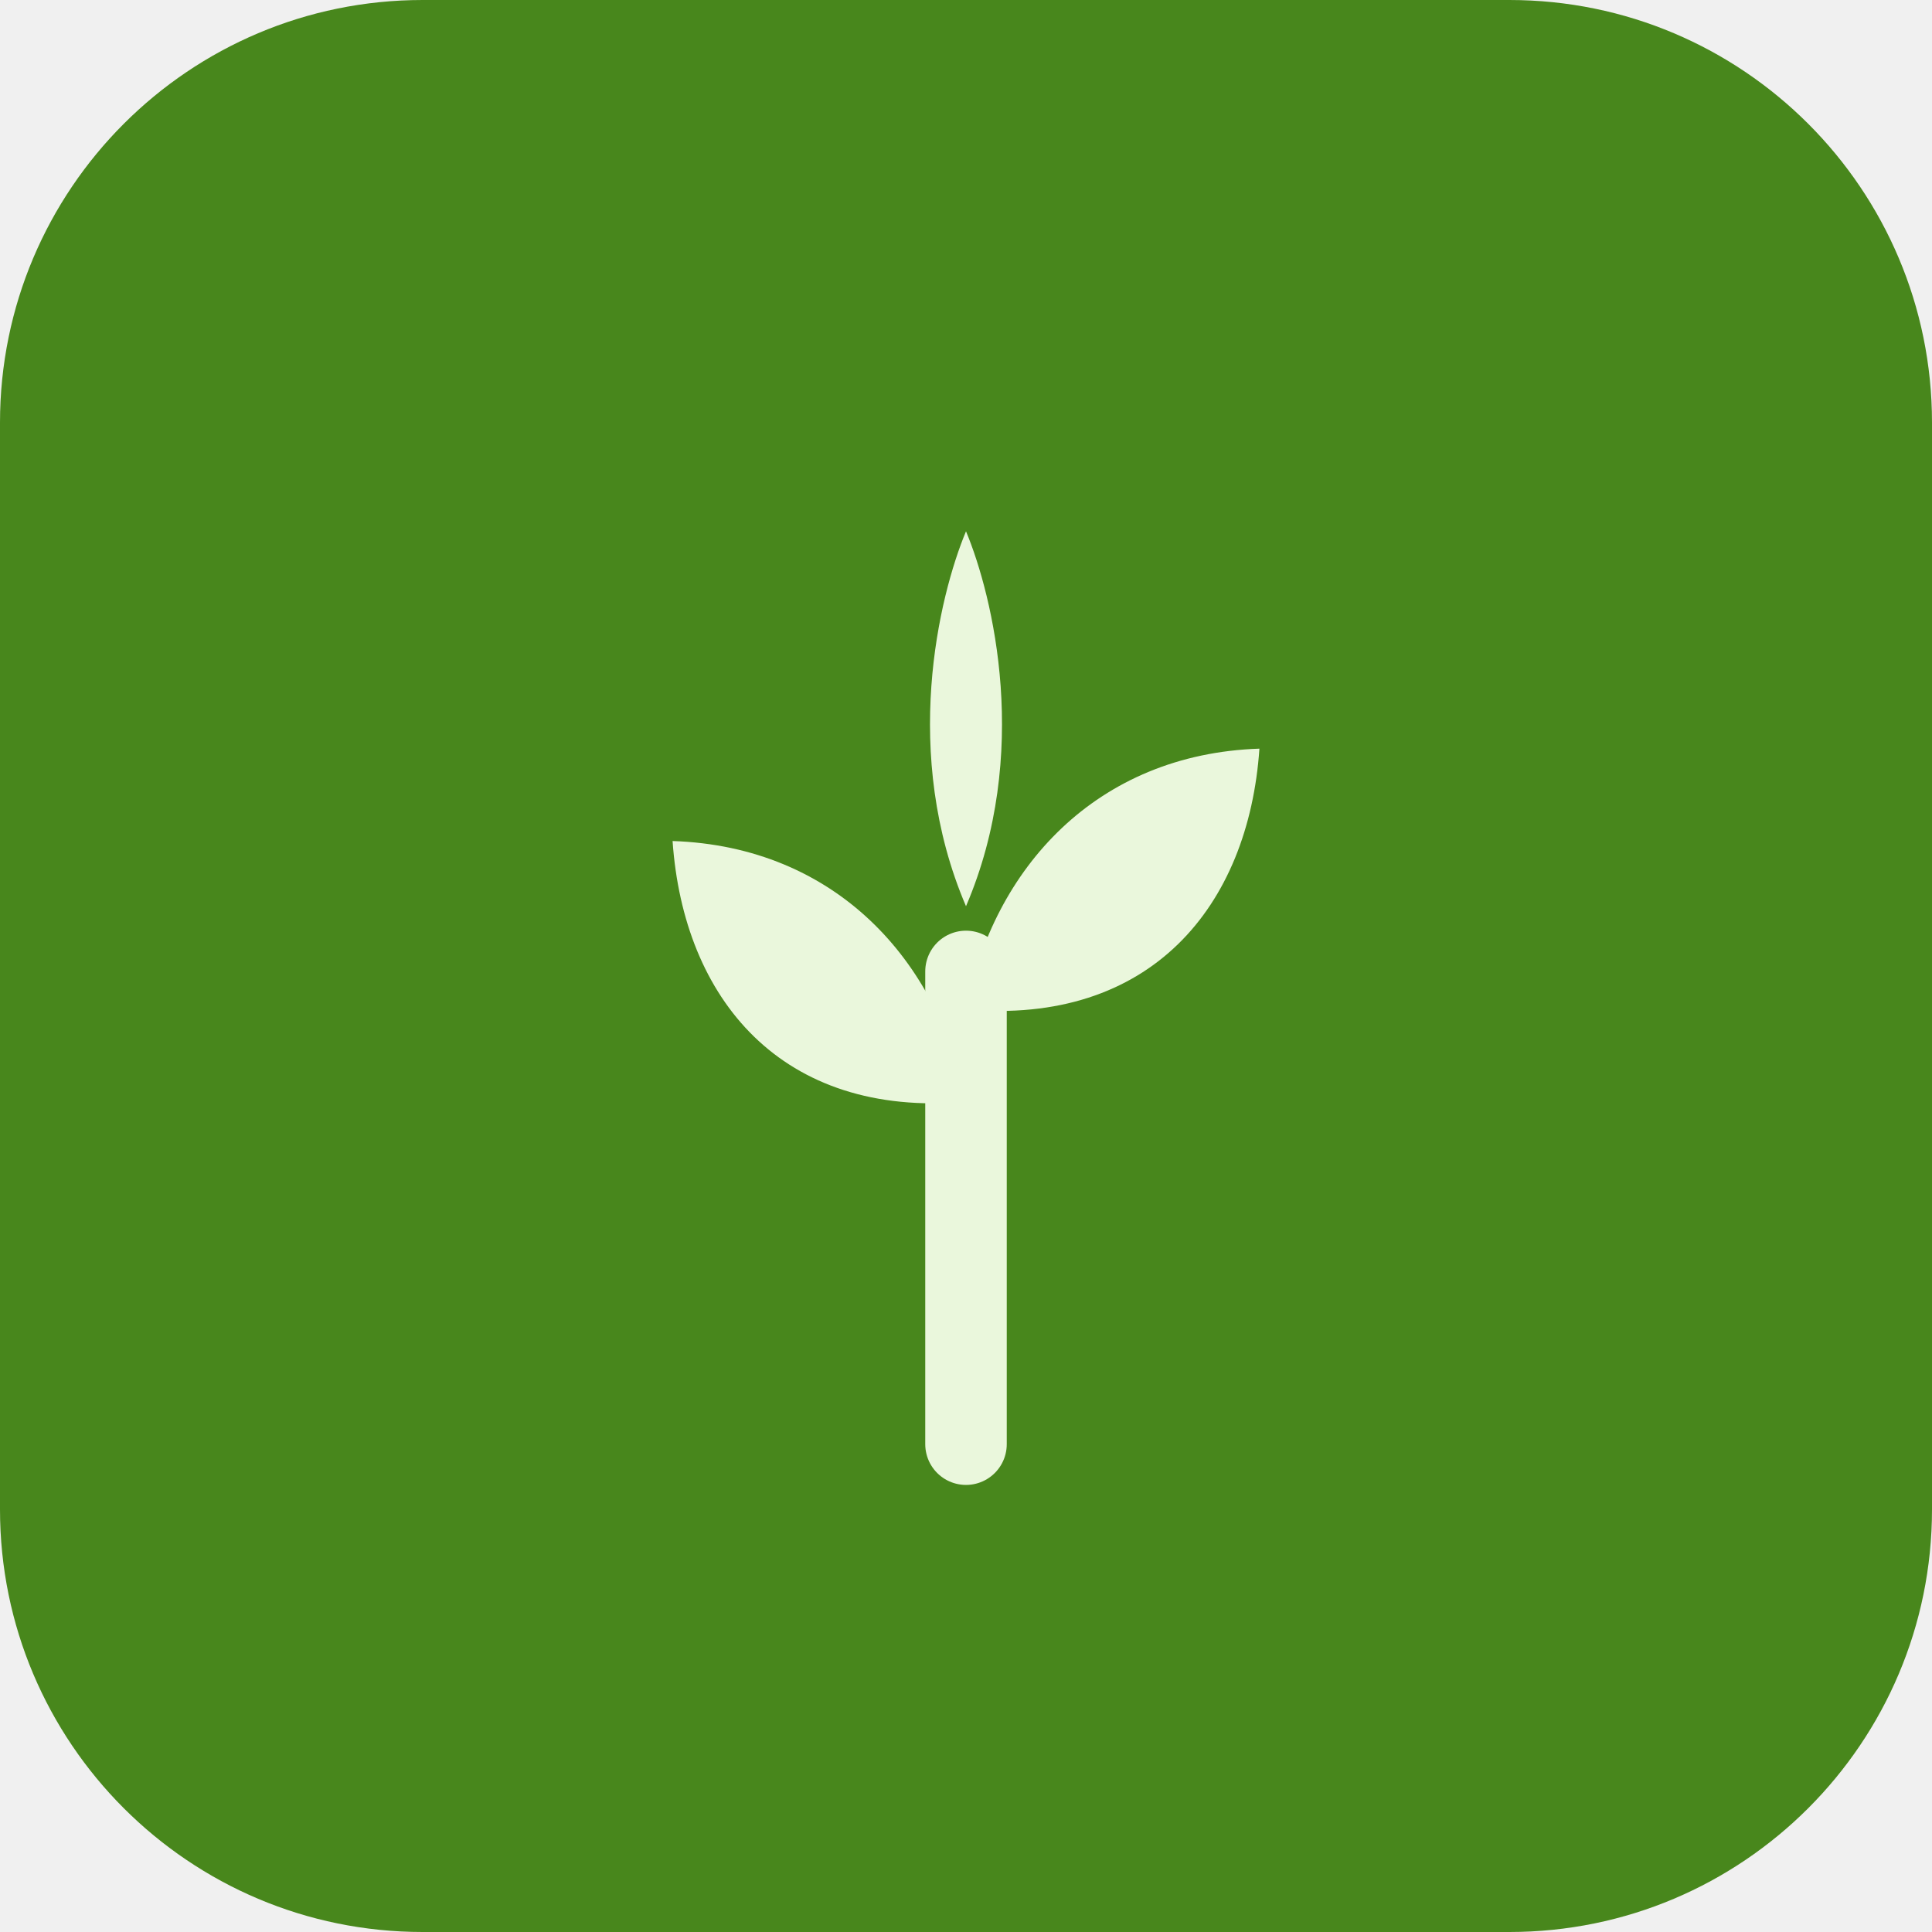
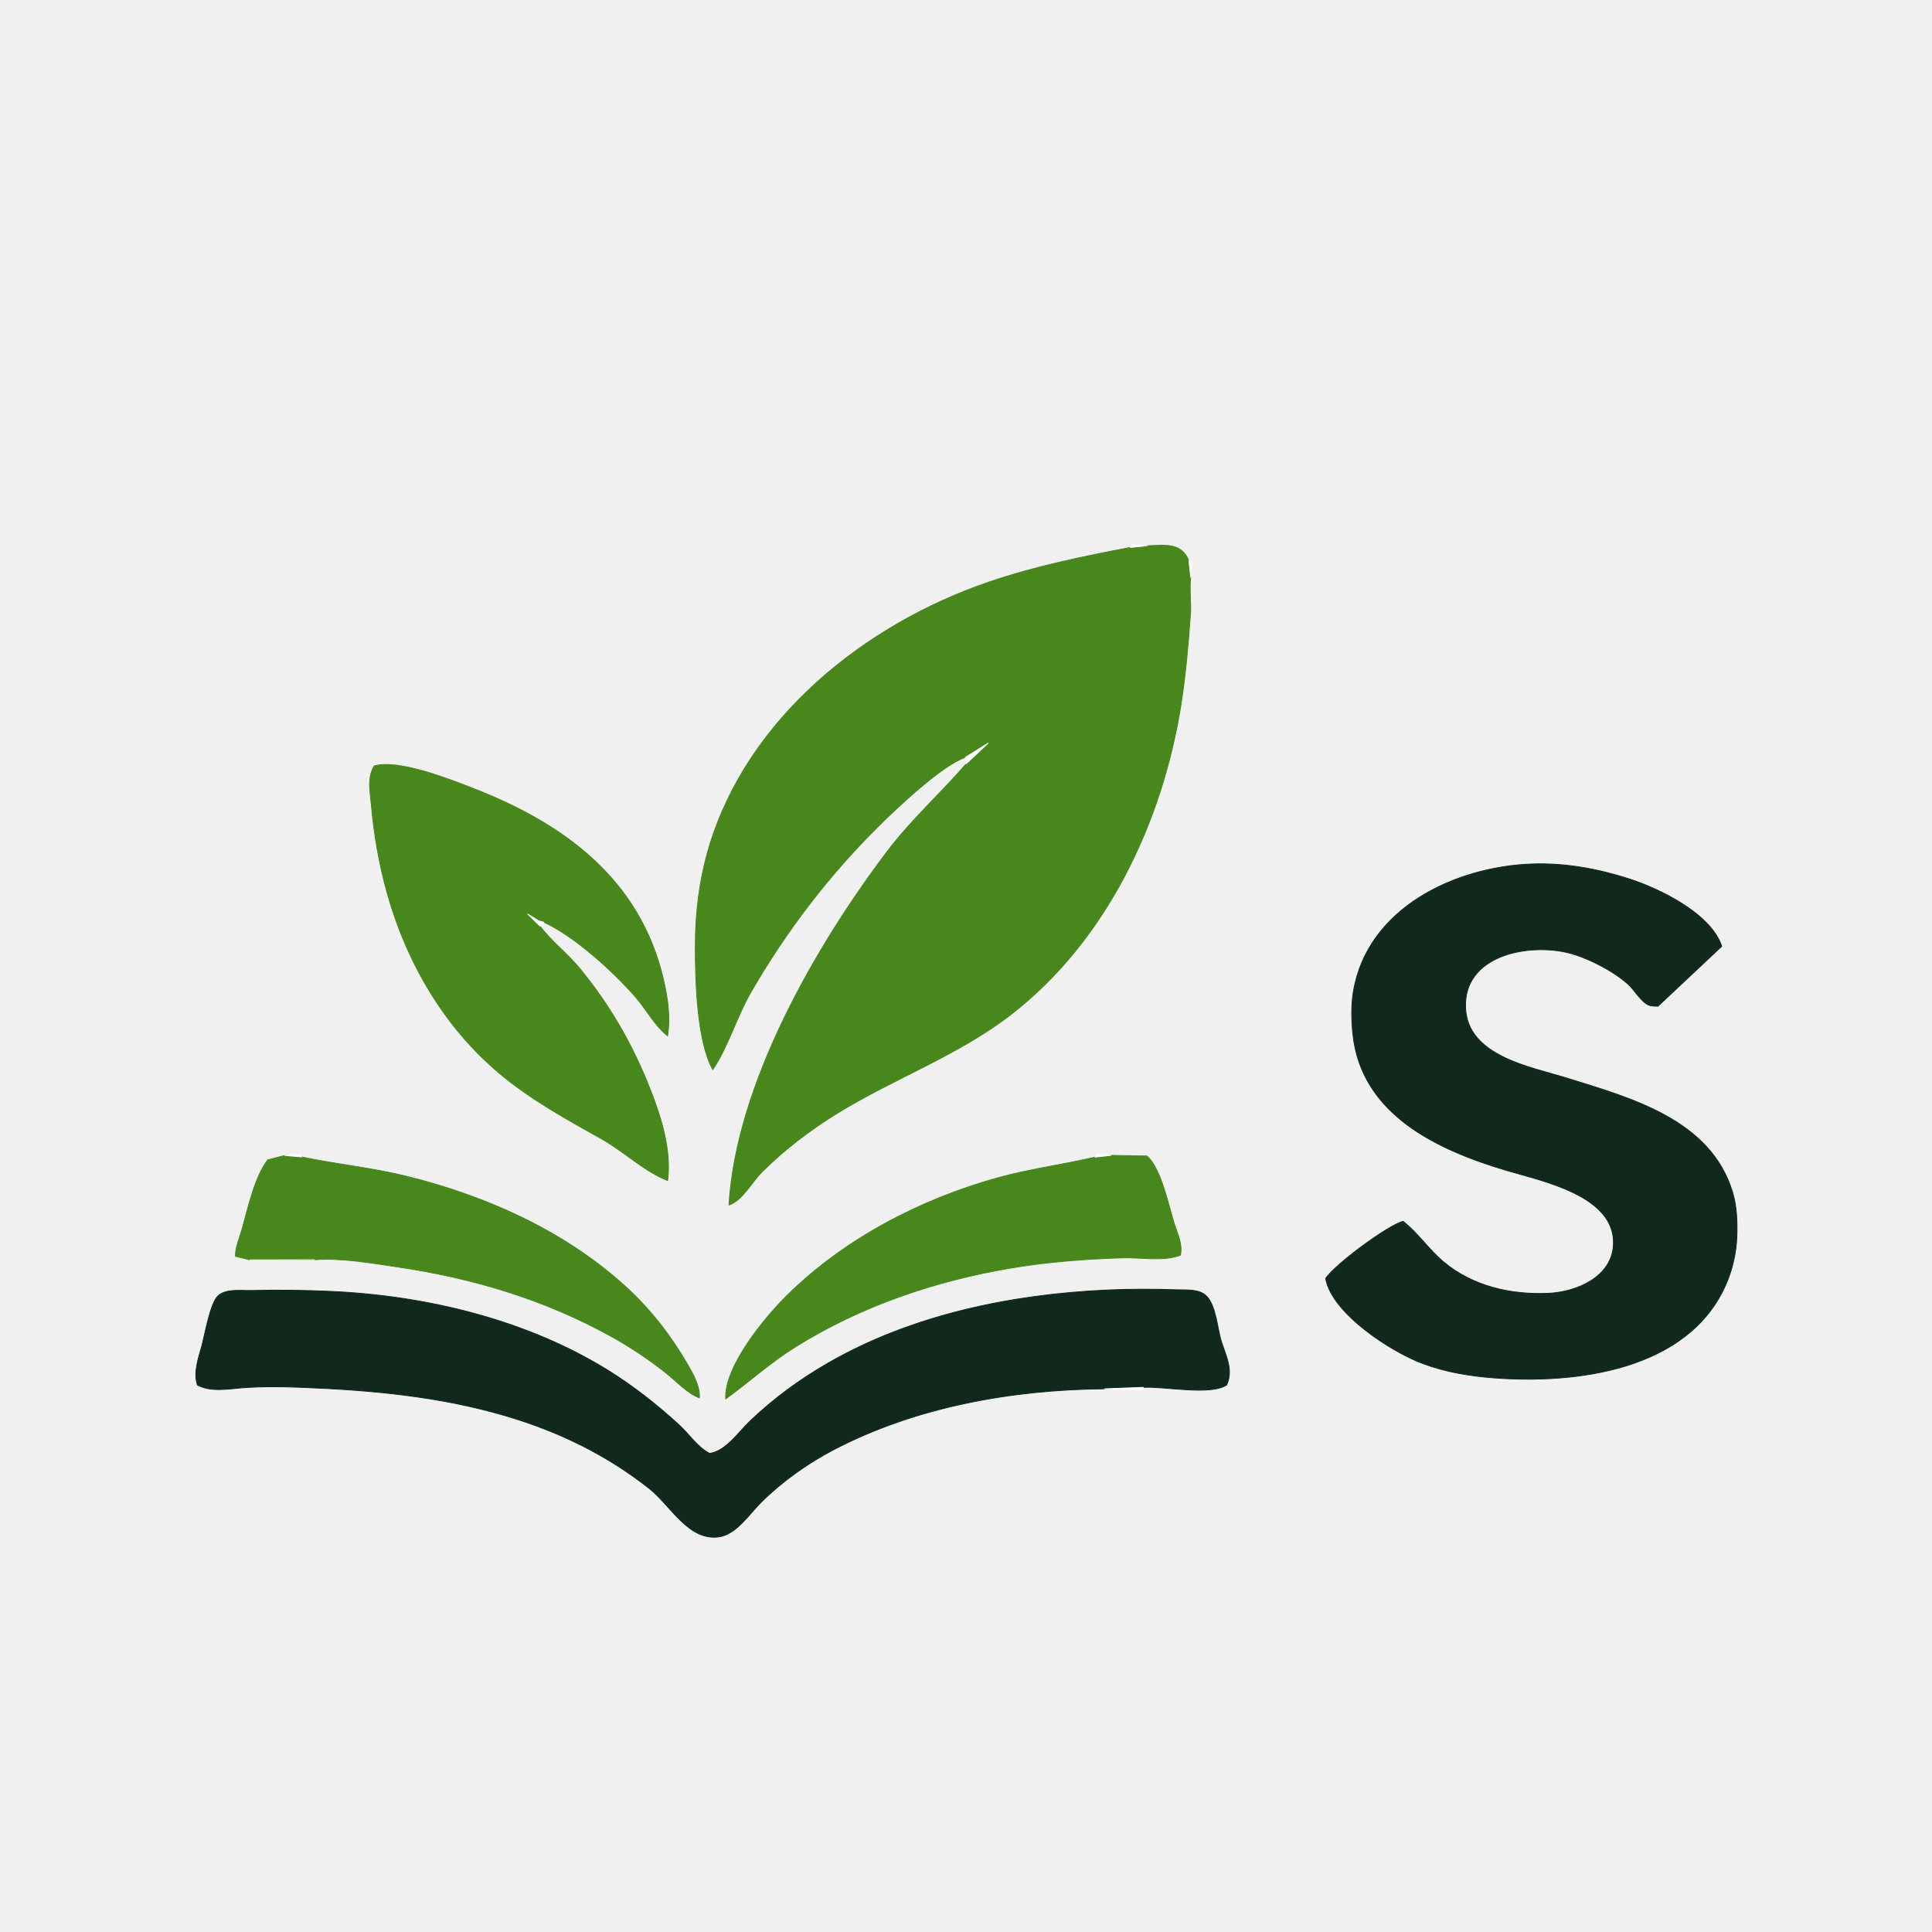
<svg xmlns="http://www.w3.org/2000/svg" viewBox="0 0 512 512" width="512" height="512">
-   <rect width="512" height="512" rx="112" fill="#48871c" />
-   <g transform="translate(256 256) scale(0.72) translate(-256 -256)">
-     <g fill="none" stroke="#eaf7dc" stroke-width="30" stroke-linecap="round" stroke-linejoin="round">
-       <path d="M256 432 L256 258" />
-     </g>
-     <g fill="#eaf7dc">
-       <path d="M256 306 C188 312 152 268 148 210 C208 212 246 254 256 306 Z" />
-       <path d="M256 272 C324 278 360 234 364 176 C304 178 266 220 256 272 Z" />
-       <path d="M256 234 C232 178 246 120 256 96 C266 120 280 178 256 234 Z" />
-     </g>
-   </g>
+   <svg x="44" y="64" width="424" height="424" viewBox="112 216 496 334" preserveAspectRatio="xMidYMid meet">
+     <path d="M416.14 229.33C421.55 229.16 426.77 228.17 429.1 234C429.29 235.71 429.48 237.41 429.67 239.12C429.21 242.85 429.86 246.66 429.6 250.42C428.94 259.74 428.14 269.13 426.69 278.37C420.95 314.85 403.68 351.56 374.07 374.55C357.52 387.4 337.59 394.43 319.9 405.39C311.58 410.55 303.81 416.46 296.85 423.36C293.63 426.55 290.62 432.45 286.5 433.7C288.75 396.17 313.32 353.52 335.57 324.08C342.98 314.28 352.08 306.17 360.06 296.91C362.34 294.77 364.61 292.64 366.89 290.5C364.52 291.98 362.15 293.45 359.79 294.93C352.58 297.34 338.57 310.62 332.82 316.32C317.34 331.68 304.2 348.88 293.3 367.77C288.95 375.31 286.26 384.7 281.5 391.74C276.48 382.76 276.07 363.69 276.07 353.5C276.08 343.12 277.35 332.66 280.34 322.71C292.31 282.79 328.57 253.71 367.1 240.57C381.54 235.65 396.05 232.68 411 229.84C412.71 229.67 414.43 229.5 416.14 229.33ZM229.13 346.04C228.59 345.89 228.04 345.74 227.5 345.6C226.38 344.9 225.25 344.2 224.13 343.5C225.4 344.75 226.68 345.99 227.95 347.24C231.45 351.93 236.44 355.7 240.2 360.27C250.52 372.84 257.8 386 263.41 401.26C266.21 408.89 268.6 417.98 267.5 426.12C260.28 423.31 254.05 417.17 247.23 413.33C236.27 407.18 225.2 401.13 215.5 393.01C198.16 378.5 186.56 358.46 180.53 336.92C178.01 327.9 176.46 318.87 175.63 309.55C175.25 305.36 174.34 301.31 176.5 297.59C184 295.35 200.28 301.82 207.7 304.73C235.67 315.67 258.87 332.85 266.14 363.46C267.54 369.34 268.41 375.28 267.5 381.28C263.4 378.01 260.9 373.06 257.43 369.09C250.64 361.32 238.5 350.26 229.13 346.04ZM1035 487.25C1030 487.23 1025 487.22 1020 487.21C1000.41 484.31 981.78 477.47 968.47 462.01C944.48 434.16 943.55 383.22 967.52 355.03C983.01 336.81 1005.73 327.55 1029.5 327.85C1048.95 328.1 1067.73 334.14 1082.34 347.13C1111.52 373.09 1112.96 428.89 1089.36 458.84C1075.58 476.33 1056.49 484.41 1035 487.25ZM1356 487.18C1350.67 487.19 1345.33 487.2 1340 487.21C1330.18 485.74 1321.07 483.69 1312 479.49C1288.37 468.53 1274.45 445.13 1270.82 420C1270.64 418.05 1270.47 416.11 1270.29 414.16C1270.29 409.72 1270.28 405.29 1270.28 400.85C1270.44 399.24 1270.61 397.62 1270.77 396C1273.98 380.81 1277.55 366.62 1288.04 354.56C1296.71 344.59 1308.07 336.39 1320.71 332.25C1348.68 323.08 1384.94 327.46 1405.97 349.55C1436.47 381.59 1432.29 443.45 1397.52 471.05C1385.26 480.77 1371.1 484.53 1356 487.18ZM1190.13 330.32C1191.75 330.5 1193.38 330.69 1195 330.88C1199.1 332.2 1203.39 332.66 1207.5 333.95C1218.1 337.25 1228.64 343.08 1236.57 350.93C1267.89 381.94 1264.96 438.69 1231.29 466.82C1211.35 483.47 1185.24 484.54 1160.5 484.75C1151.5 484.82 1142.5 484.78 1133.5 484.72C1129.08 484.69 1124.03 485.39 1120.01 483.5C1117.57 476.77 1119.2 456.74 1119.18 448.5C1119.12 422.5 1119.18 396.5 1119.16 370.5C1119.16 361.5 1119.13 352.5 1119.17 343.5C1119.19 339.23 1118.5 334.44 1120.1 330.5C1143.44 330.44 1166.78 330.38 1190.13 330.32ZM813 482.9C813.01 432.64 813.01 382.39 813.02 332.13C816.64 329.91 821.36 330.67 825.5 330.67C834.5 330.68 843.5 330.64 852.5 330.66C879.02 330.74 921.78 326.94 932.24 359.32C933.73 363.96 934.45 368.6 934.23 373.5C933.95 379.87 932.46 386.03 928.91 391.37C926.25 395.38 922.43 399.32 918.2 401.7C915.86 403.02 913.34 403.76 911.31 405.5C919.01 408.7 926.03 411.22 931.66 417.82C945.67 434.25 941.91 459.7 925.47 472.99C906.08 488.66 866.11 484.74 842.5 484.67C835.85 484.65 817.8 486.3 813 482.9ZM845.89 357.09C845.72 357.23 845.55 357.36 845.39 357.5C845.37 362 845.35 366.5 845.33 371C845.47 378.83 845.61 386.67 845.75 394.5C855.16 394.6 864.58 394.7 874 394.81C875.63 394.63 877.26 394.46 878.89 394.28C890.53 393.98 898.93 386.48 898.45 374.5C898.28 370.26 897.12 366.44 894.24 363.24C885.87 353.98 869.64 356.33 858.5 356.4C854.52 356.43 849.39 355.55 845.89 357.09ZM1019.74 356.38C968.17 365.8 974.21 466.72 1033.5 459.27C1082.2 453.15 1084.48 364.23 1036.47 356.13C1030.99 355.21 1025.2 355.38 1019.74 356.38ZM1340.61 356.28C1295.45 364.1 1292.46 444.56 1334.76 457.67C1342.08 459.94 1350.76 460.06 1358.26 458.61C1375.13 455.35 1385.92 439.44 1389.31 423.68C1395.04 396.98 1388.17 359.89 1355.5 356.08C1350.59 355.51 1345.49 355.43 1340.61 356.28ZM1177 456.79C1178.64 456.61 1180.28 456.44 1181.93 456.26C1209.61 454.41 1221.76 433.13 1222.16 407.5C1222.35 395.41 1220.05 382.91 1212.28 373.19C1200.96 359.04 1183.44 357.22 1166.5 357.41C1162.24 357.46 1157.7 357.12 1153.5 357.7C1150.95 365.68 1152.61 380.61 1152.62 389.5C1152.63 404.5 1152.6 419.5 1152.6 434.5C1152.6 441.47 1151.33 449.72 1152.83 456.5C1160.88 456.6 1168.94 456.69 1177 456.79ZM148.84 418.33C150.56 418.49 152.28 418.64 154 418.8C164.79 421.06 175.79 422.12 186.54 424.78C211.91 431.03 236.94 442.35 256.05 460.45C263 467.04 268.76 474.65 273.58 482.92C275.37 486.01 277.61 489.88 277.35 493.5C273.49 492.02 270.15 488.26 266.83 485.65C261.63 481.54 255.86 477.67 250.06 474.47C229.23 462.93 206.99 456.3 183.51 452.87C175.26 451.66 166.4 450.04 158.04 450.68C151.37 450.69 144.71 450.7 138.04 450.71C136.53 450.34 135.01 449.97 133.5 449.6C133.48 446.68 134.76 444.01 135.55 441.22C137.47 434.45 139.32 425.39 143.5 419.71C145.28 419.25 147.06 418.79 148.84 418.33ZM404.96 418.3C408.67 418.37 412.38 418.43 416.09 418.5C420.6 422.44 422.79 433.95 424.67 439.77C425.78 443.2 427.13 445.68 426.5 449.23C421.42 451.29 414.06 449.9 408.5 450.08C396.75 450.46 385.2 451.33 373.62 453.3C350.2 457.29 327.36 465.06 307.16 477.67C299.48 482.46 292.79 488.51 285.5 493.82C284.97 483.69 297.81 468.27 304.87 461.37C322.66 444 345.86 431.93 369.71 425.3C379.71 422.52 389.93 421.2 400 418.86C401.65 418.67 403.31 418.49 404.96 418.3ZM845.7 420.01C845.58 423.01 845.45 426 845.33 429C845.33 435.33 845.32 441.67 845.32 448C845.35 451.5 845.38 455 845.41 458.5C845.61 458.59 845.8 458.69 846 458.78C851.04 459.57 856.37 459.2 861.5 459.22C877.46 459.27 905.72 462.1 905.01 438.5C904.35 416.53 879.02 419.01 863.5 419C858.25 418.99 850.13 417.59 845.7 420.01Z" fill="#48871c" fill-rule="evenodd" stroke="#48871c" stroke-width="0.25" stroke-linejoin="round" />
+     <path d="M594.29 353.5C587.69 359.7 581.1 365.9 574.5 372.09C573.53 371.98 572.67 372.14 571.72 371.76C569.31 370.8 567.21 366.99 565.26 365.25C563.35 363.55 561.06 361.97 558.85 360.69C555.19 358.55 550.39 356.34 546.24 355.4C533.82 352.57 514.26 356.4 514.87 372.5C515.43 387.59 535 390.85 546.29 394.36C566.23 400.57 590.83 407.2 597.65 429.73C598.99 434.15 599.13 438.89 598.98 443.5C598.81 448.48 597.63 453.64 595.64 458.22C583.95 485.1 548.91 489.24 523.5 487.29C516.05 486.72 508.61 485.47 501.58 482.85C491.87 479.22 473.48 467.39 471.49 456.5C474.05 452.36 490.87 439.88 495.5 438.76C500.12 442.34 503.54 447.6 508.12 451.39C517.25 458.95 528.89 461.56 540.5 461.07C549.4 460.69 560.6 455.89 560.72 445.5C560.9 430.72 538.58 426.27 527.53 422.98C506.12 416.6 482.41 405.64 479.91 380.5C479.49 376.26 479.38 371.75 480.09 367.53C484.44 341.61 511.65 328.81 535.5 327.97C545.79 327.61 556.02 329.49 565.73 332.64C575.16 335.7 590.99 343.4 594.29 353.5ZM620 330.81C628.67 330.82 637.33 330.83 646 330.83C649.2 333.57 648.36 337.58 648.37 341.5C648.38 349.83 648.44 358.17 648.43 366.5C648.39 393.5 648.3 420.5 648.35 447.5C648.36 455.5 648.48 463.5 648.4 471.5C648.36 475.51 648.8 479.83 647.19 483.5C641.73 486.48 632.65 484.85 626.5 484.79C623.42 484.76 620.67 485.12 618.03 483.5C615.46 477.2 617.02 456.46 616.99 448.5C616.87 421.17 617.06 393.83 617.07 366.5C617.07 358.17 616.99 349.83 617.03 341.5C617.05 337.33 616.24 333.35 620 330.81ZM679 330.74C686.67 330.77 694.33 330.81 702 330.84C706.38 334.55 704.64 343.23 704.64 348.5C704.63 358.17 704.69 367.83 704.66 377.5C704.65 382.58 703.77 388.36 705.5 393C710.79 390.4 716.13 381.32 719.97 376.47C728.65 365.52 737.66 354.82 746.58 344.1C750.23 339.7 753.33 334.29 758 330.88C770 330.85 782 330.82 794 330.79C794.65 331.69 795.29 332.6 795.94 333.5C777.49 355.17 759.03 376.83 740.58 398.5C743.21 405.86 749.93 412.67 754.47 419.06C764.17 432.67 773.81 446.31 783.72 459.76C787.13 464.39 790.4 469.11 793.8 473.73C795.24 475.68 798.08 478.41 798.72 480.77C799.02 481.87 798.74 482.42 798.75 483.5C794.82 486.04 784.43 484.81 779.5 484.82C774.2 484.82 762.09 486.19 757.67 483.86C753.05 481.43 747.89 471.17 744.82 466.69C737.65 456.25 730.27 445.93 722.89 435.64C719.33 430.68 716.18 424.64 711.5 420.76C709.51 422.73 705.74 425.81 704.95 428.55C703.85 432.35 704.7 437.56 704.7 441.5C704.72 450.83 704.69 460.17 704.61 469.5C704.57 474.07 705.44 479.47 703.5 483.65C700.56 485.05 697.77 484.8 694.5 484.8C688.25 484.8 679.29 486.53 673.73 483.5C672.03 478.97 672.98 473.33 673.01 468.5C673.06 458.83 672.99 449.17 673.02 439.5C673.1 414.83 672.77 390.17 673.02 365.5C673.11 356.3 671.46 340.86 673.57 332.5C675.38 331.91 677.19 331.33 679 330.74ZM415 490.23C410.99 490.38 406.98 490.53 402.97 490.68C374.35 490.95 344.62 496.19 319.02 509.54C310.88 513.79 302.94 519.45 296.42 525.93C292.76 529.58 288.76 535.88 283.3 536.6C273.9 537.83 268.34 526.76 261.85 521.63C248.56 511.12 233.69 503.91 217.45 499.11C196.55 492.93 175.19 491.05 153.5 490.21C147.6 489.98 141.47 489.92 135.58 490.38C130.99 490.74 125.88 491.73 121.72 489.5C120.45 485.62 121.97 481.41 123.05 477.52C124.03 474.01 125.66 463.96 128.23 461.76C130.8 459.57 135.39 460.28 138.5 460.2C146.77 459.98 154.98 460.1 163.25 460.48C192.85 461.83 224.02 469.33 249.35 485.15C257.15 490.02 264.03 495.49 270.83 501.65C274.08 504.59 276.63 508.66 280.5 510.71C285.59 510 289.45 504.08 293.11 500.61C300.41 493.66 308.49 487.73 317.24 482.7C343.19 467.76 373.87 461.43 403.5 460.06C410.84 459.72 418.16 459.73 425.5 459.98C428.39 460.07 432.35 459.69 434.57 461.95C437.61 465.04 437.93 472.26 439.26 476.29C440.73 480.77 442.89 484.97 440.81 489.5C435.62 492.85 421.62 489.86 415 490.23Z" fill="#10291c" fill-rule="evenodd" stroke="#10291c" stroke-width="0.25" stroke-linejoin="round" />
+     <path d="M416.14 229.33C414.43 229.5 412.71 229.67 411 229.84C411.17 229.56 411.33 229.28 411.5 229C413.05 229.11 414.59 229.22 416.14 229.33ZM429.1 234C429.4 234.17 429.7 234.33 430 234.5C429.89 236.04 429.78 237.58 429.67 239.12C429.48 237.41 429.29 235.71 429.1 234ZM360.06 296.91C359.97 296.25 359.88 295.59 359.79 294.93C362.15 293.45 364.52 291.98 366.89 290.5C364.61 292.64 362.34 294.77 360.06 296.91ZM646 330.83C637.33 330.83 628.67 330.82 620 330.81C623.94 328.8 633.65 330 638.5 330C641.14 330 643.78 329.67 646 330.83ZM702 330.84C694.33 330.81 686.67 330.77 679 330.74C682.23 329.25 698.95 329.23 702 330.84ZM794 330.79C782 330.82 770 330.85 758 330.88C760.62 329.43 764.35 330 767.5 330C773.27 330 789.74 328.68 794 330.79ZM1190.13 330.32C1191.59 330.21 1193.04 330.11 1194.5 330C1194.67 330.29 1194.83 330.59 1195 330.88C1193.38 330.69 1191.75 330.5 1190.13 330.32ZM813.02 332.13C813.01 382.39 813.01 432.64 813 482.9C811.37 480.5 812 476.63 812 473.5C812 466.17 812 458.83 812 451.5C812 423.17 812 394.83 812 366.5C812 358.5 812 350.5 812 342.5C812 339.17 811.24 334.65 813.02 332.13ZM229.13 346.04C228.74 346.44 228.34 346.84 227.95 347.24C226.68 345.99 225.4 344.75 224.13 343.5C225.25 344.2 226.38 344.9 227.5 345.6C228.04 345.74 228.59 345.89 229.13 346.04ZM845.89 357.09C845.92 361.56 845.96 366.03 846 370.5C845.78 370.67 845.55 370.83 845.33 371C845.35 366.5 845.37 362 845.39 357.5C845.55 357.36 845.72 357.23 845.89 357.09ZM878.89 394.28C877.26 394.46 875.63 394.63 874 394.81C874.17 394.54 874.33 394.27 874.5 394C875.96 394.09 877.43 394.19 878.89 394.28ZM1270.77 396C1270.61 397.62 1270.44 399.24 1270.28 400.85C1270.19 399.4 1270.09 397.95 1270 396.5C1270.26 396.33 1270.51 396.17 1270.77 396ZM1270.29 414.16C1270.47 416.11 1270.64 418.05 1270.82 420C1270.55 419.83 1270.27 419.67 1270 419.5C1270.1 417.72 1270.19 415.94 1270.29 414.16ZM148.84 418.33C150.39 418.22 151.95 418.11 153.5 418C153.67 418.27 153.83 418.53 154 418.8C152.28 418.64 150.56 418.49 148.84 418.33ZM404.96 418.3C403.31 418.49 401.65 418.67 400 418.86C400.17 418.57 400.33 418.29 400.5 418C401.99 418.1 403.47 418.2 404.96 418.3ZM845.7 420.01C845.8 422.84 845.9 425.67 846 428.5C845.78 428.67 845.55 428.83 845.33 429C845.45 426 845.58 423.01 845.7 420.01ZM845.32 448C845.54 448.17 845.77 448.33 846 448.5C846 451.93 846 455.35 846 458.78C845.8 458.69 845.61 458.59 845.41 458.5C845.38 455 845.35 451.5 845.32 448ZM158.04 450.68C151.37 450.69 144.71 450.7 138.04 450.71C144.71 450.7 151.37 450.69 158.04 450.68ZM1181.93 456.26C1180.28 456.44 1178.64 456.61 1177 456.79C1177.17 456.52 1177.33 456.26 1177.5 456C1178.98 456.09 1180.45 456.18 1181.93 456.26ZM1020 487.21C1025 487.22 1030 487.23 1035 487.25C1034.83 487.5 1034.67 487.75 1034.5 488C1029.83 488 1025.17 488 1020.5 488C1020.33 487.74 1020.17 487.47 1020 487.21ZM1340 487.21C1345.33 487.2 1350.67 487.19 1356 487.18C1355.83 487.45 1355.67 487.73 1355.5 488C1350.5 488 1345.5 488 1340.5 488C1340.33 487.74 1340.17 487.47 1340 487.21ZM415 490.23C414.83 490.49 414.67 490.74 414.5 491C410.66 490.89 406.82 490.79 402.97 490.68C406.98 490.53 410.99 490.38 415 490.23Z" fill="#ffffff" fill-rule="evenodd" stroke="#ffffff" stroke-width="0.25" stroke-linejoin="round" />
+   </svg>
</svg>
